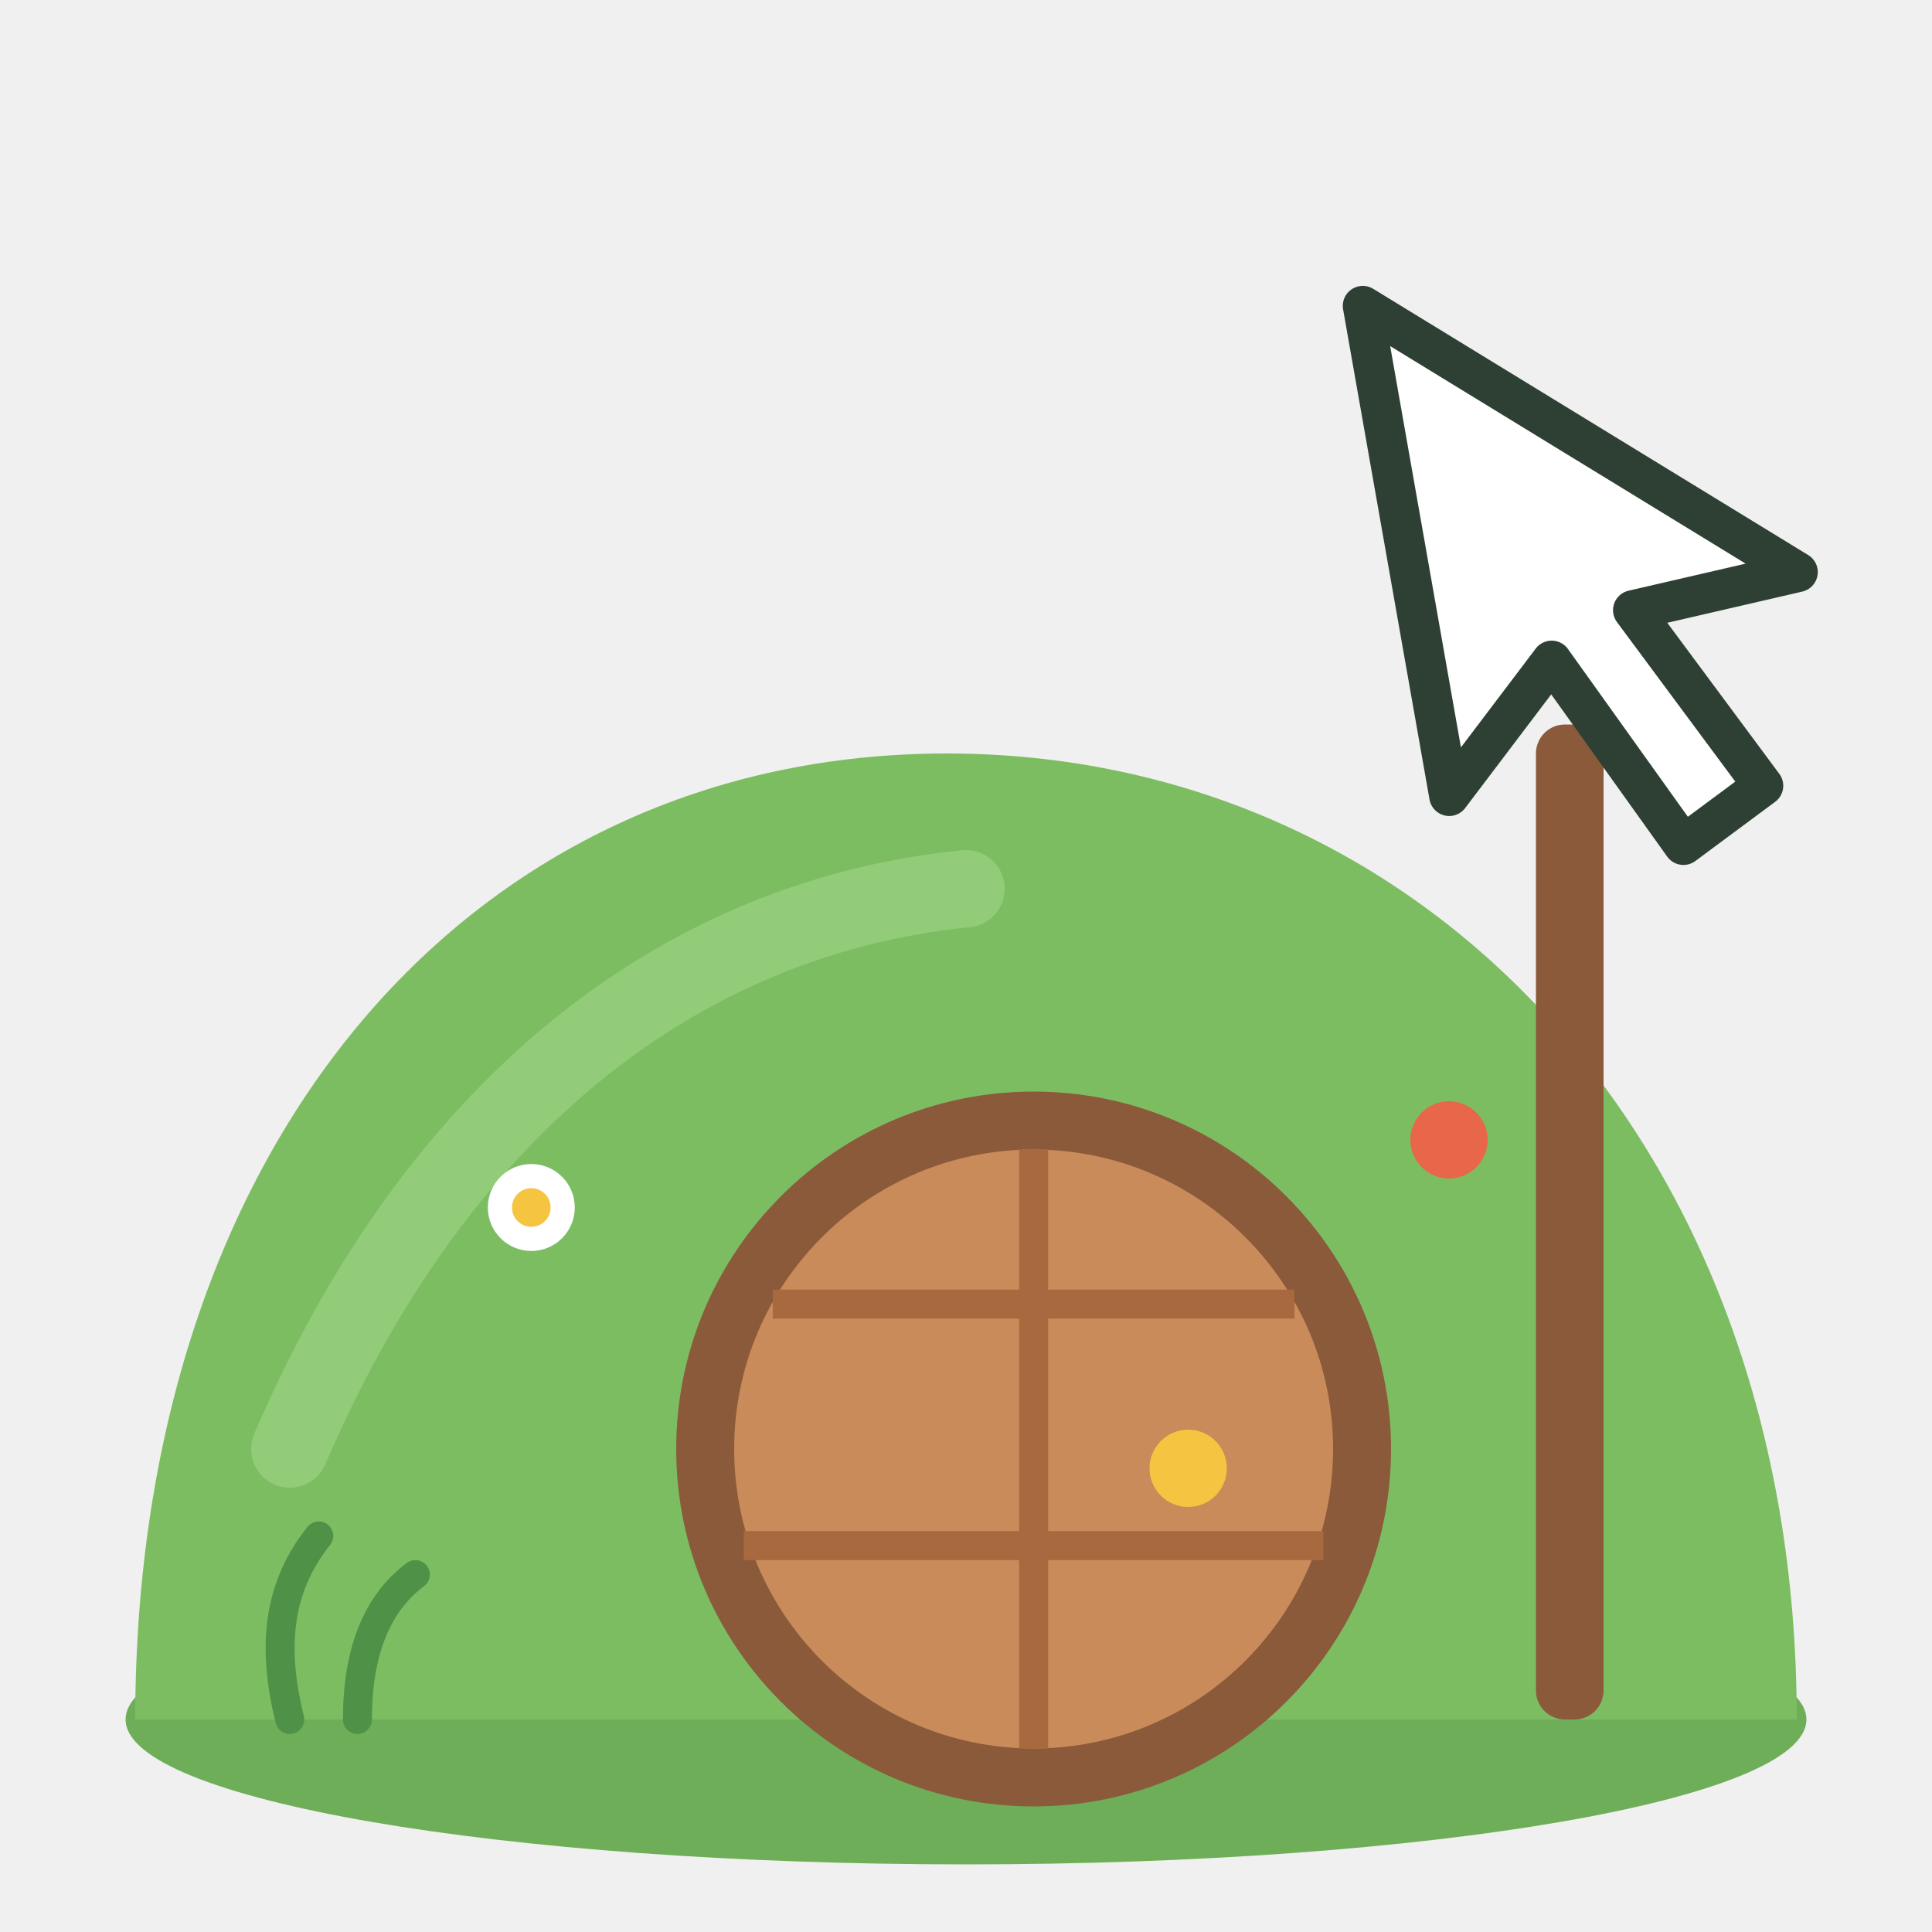
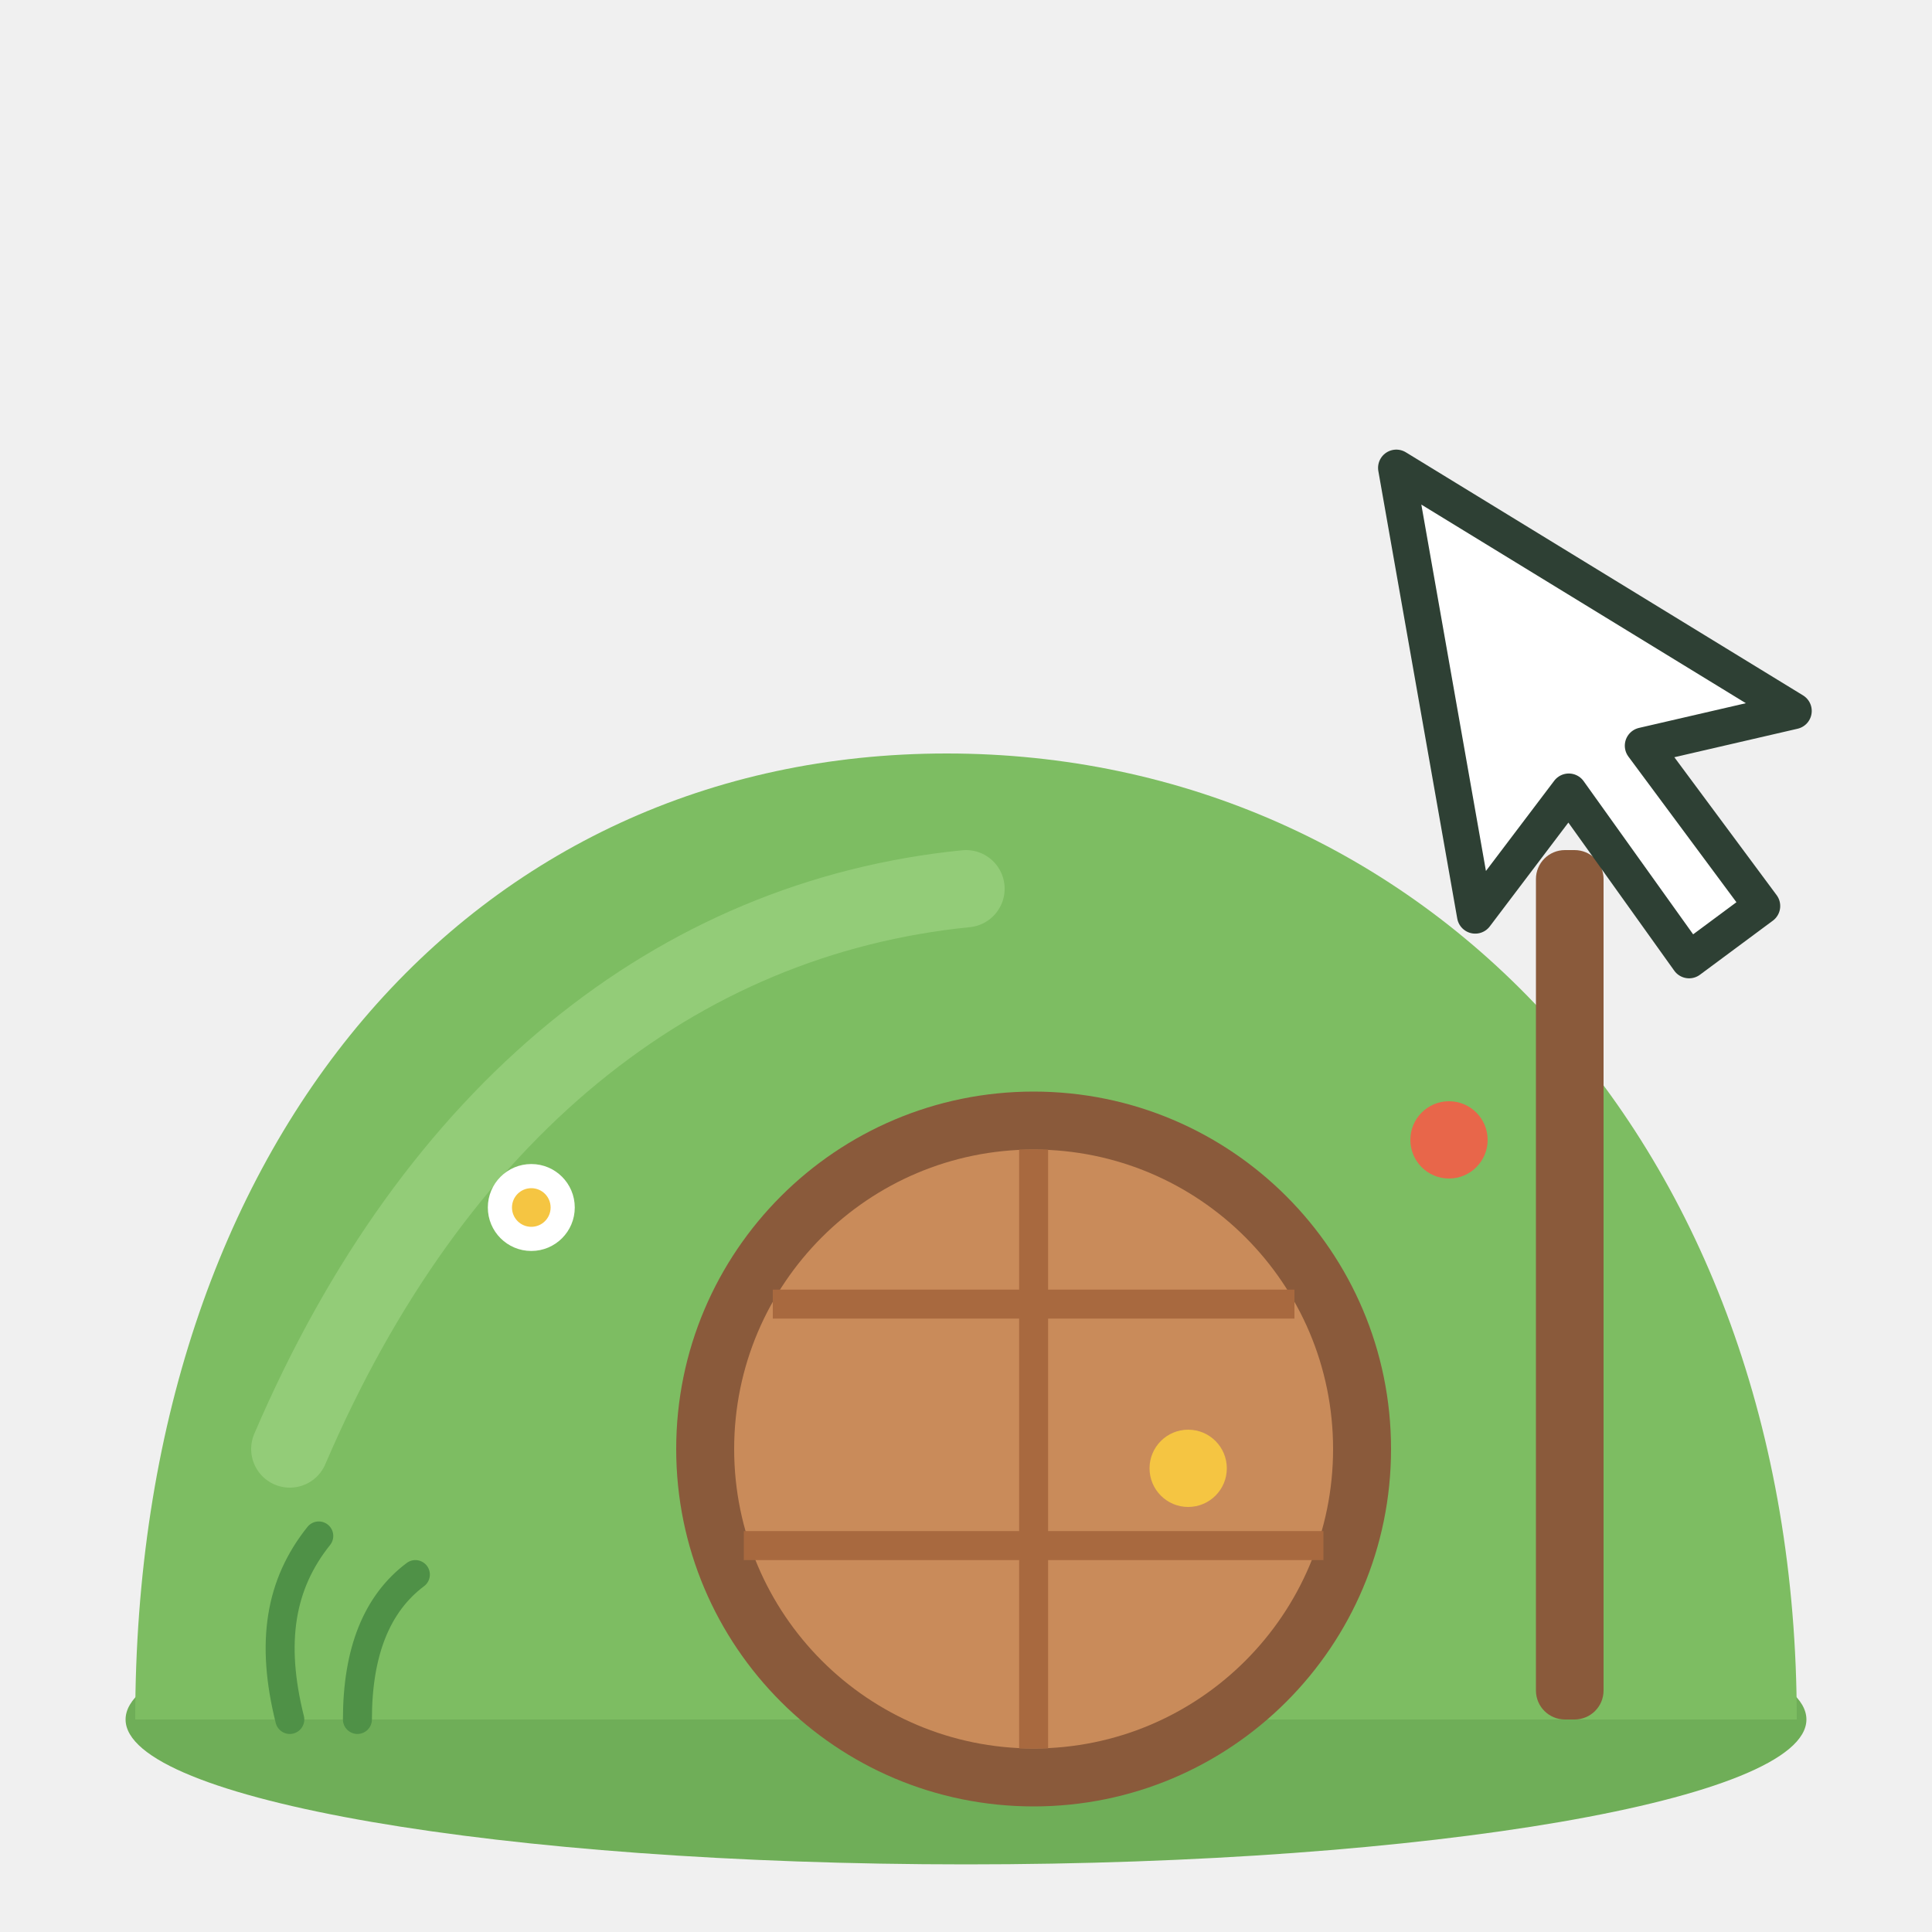
<svg xmlns="http://www.w3.org/2000/svg" viewBox="0 0 400 400">
  <ellipse cx="200" cy="356" rx="174" ry="30" fill="#6fae58" />
  <path d="M28 356c0-120 70-200 168-200s176 80 176 200z" fill="#7dbd62" />
  <path d="M60 300c30-70 80-110 140-116" fill="none" stroke="#93cc78" stroke-width="16" stroke-linecap="round" />
  <circle cx="214" cy="300" r="74" fill="#8a5a3b" />
  <circle cx="214" cy="300" r="62" fill="#c98b5a" />
  <path d="M214 238v124M160 270h108M154 320h120" stroke="#a8693f" stroke-width="6" />
  <circle cx="246" cy="304" r="8" fill="#f5c542" />
-   <rect x="318" y="150" width="14" height="206" rx="6" fill="#8a5a3b" />
-   <g transform="translate(270 58) rotate(-10) scale(0.92)">
+   <rect x="318" y="176" width="14" height="180" rx="6" fill="#8a5a3b" />
+   <g transform="translate(278 92) rotate(-10) scale(0.84)">
    <path d="M12 8 12 120 40 94 62 140 82 130 60 86 98 84z" fill="#ffffff" stroke="#2e4034" stroke-width="9" stroke-linejoin="round" />
  </g>
  <path d="M60 356c-4-16-2-28 6-38m8 38c0-14 4-24 12-30" fill="none" stroke="#4f9147" stroke-width="6" stroke-linecap="round" />
  <circle cx="110" cy="250" r="9" fill="#ffffff" />
  <circle cx="110" cy="250" r="4" fill="#f5c542" />
  <circle cx="300" cy="236" r="8" fill="#e8664a" />
</svg>
